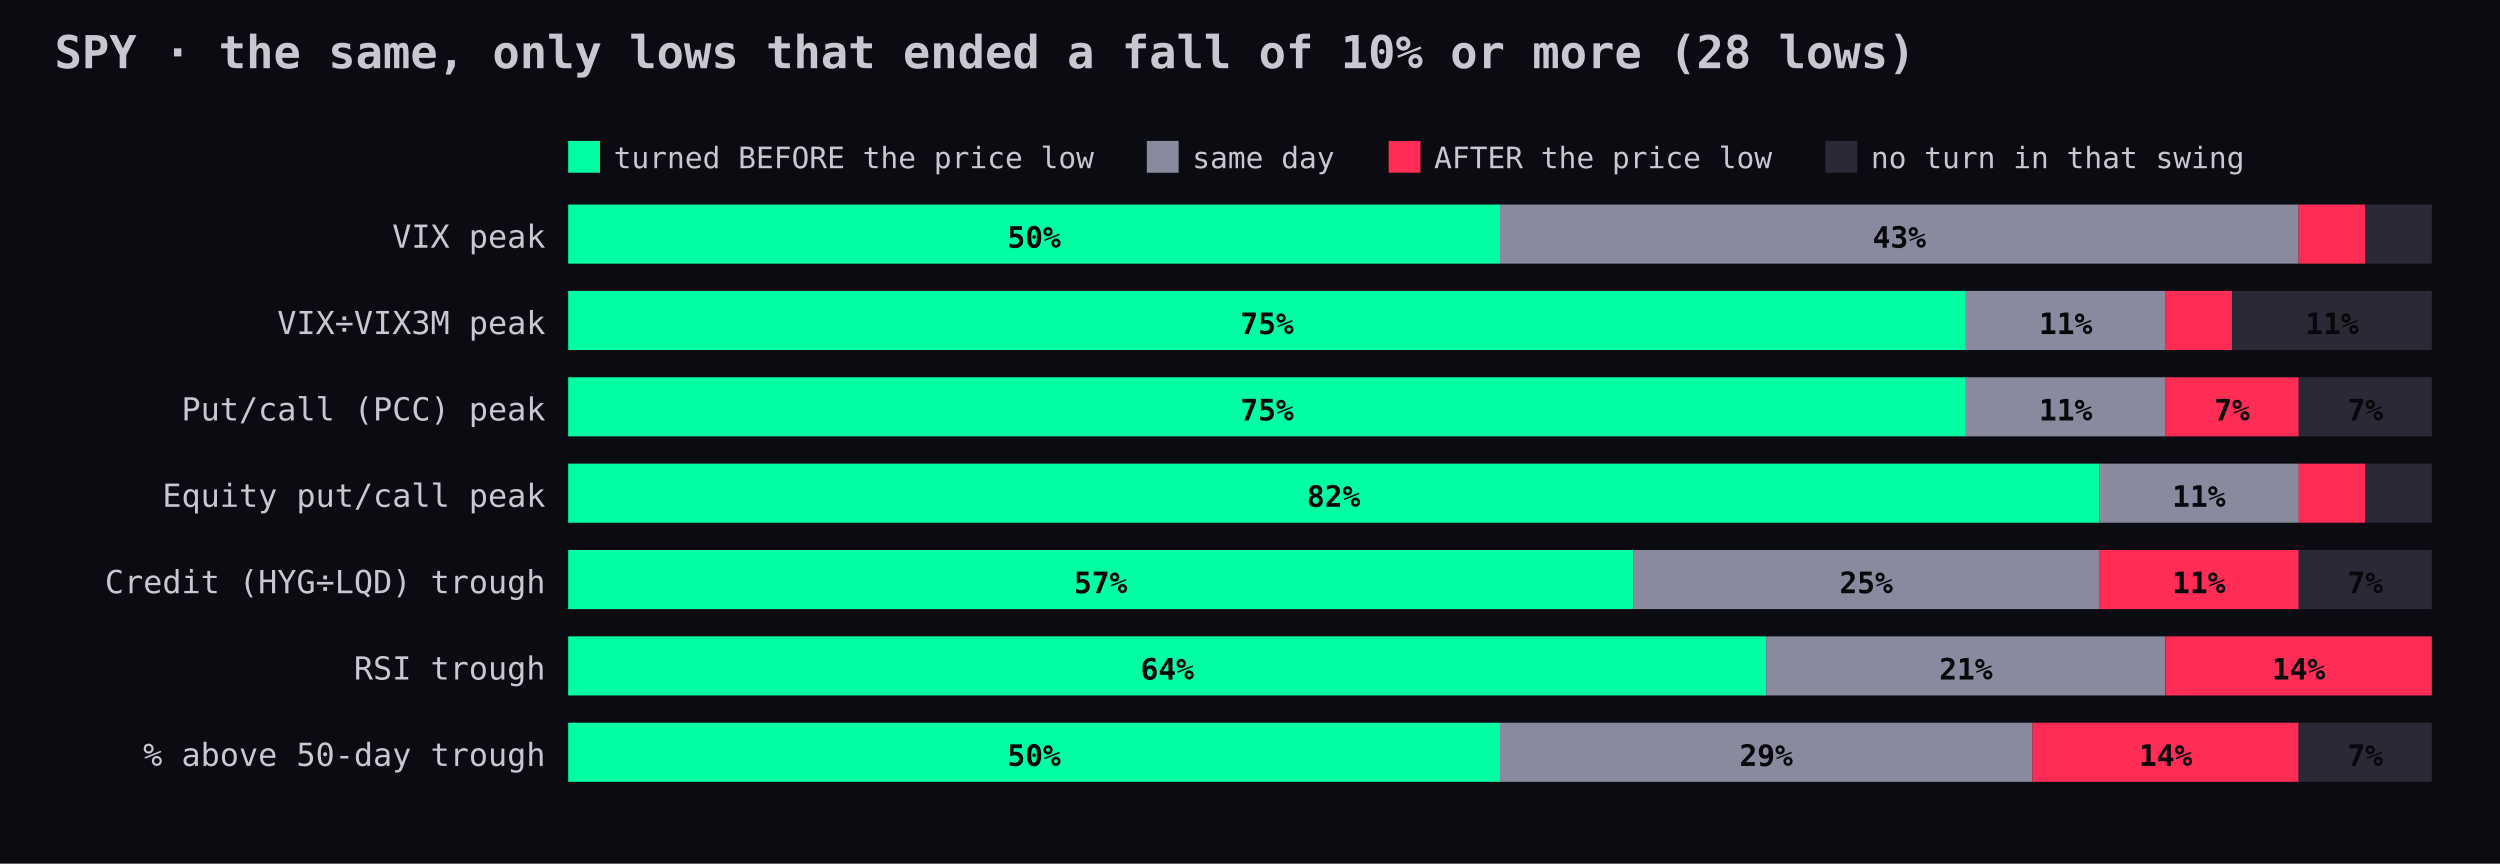
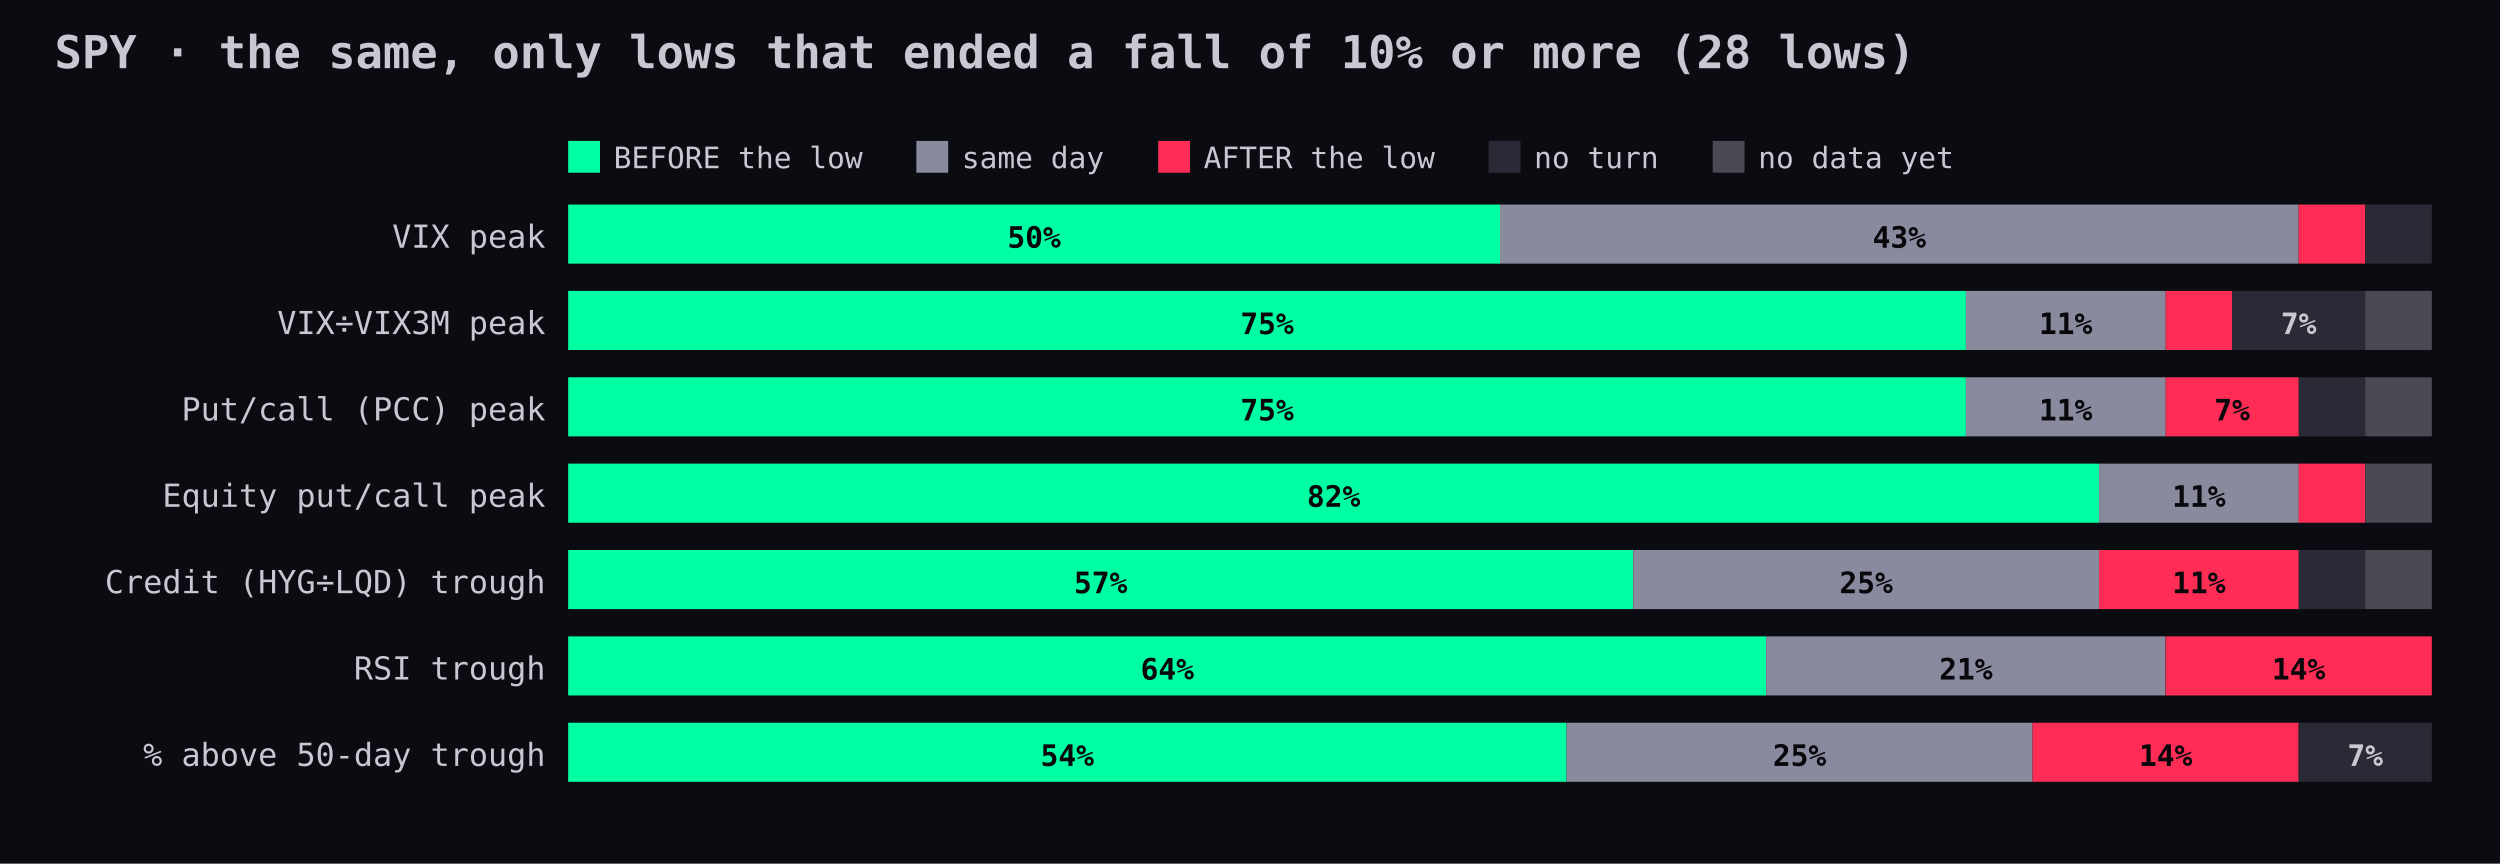
<svg xmlns="http://www.w3.org/2000/svg" viewBox="0 0 1100 380" width="1100" height="380" font-family="ui-monospace,Menlo,monospace">
  <rect width="1100" height="380" fill="#0B0B12" />
  <text x="24" y="30" fill="#C8C8D2" font-size="20" font-weight="600">SPY · the same, only lows that ended a fall of 10% or more (28 lows)</text>
  <rect x="250" y="62" width="14" height="14" fill="#00FFA3" />
-   <text x="270" y="74" fill="#C8C8D2" font-size="13">turned BEFORE the price low</text>
-   <rect x="504.6" y="62" width="14" height="14" fill="#8A8A9E" />
-   <text x="524.6" y="74" fill="#C8C8D2" font-size="13">same day</text>
-   <rect x="611" y="62" width="14" height="14" fill="#FF2D55" />
-   <text x="631" y="74" fill="#C8C8D2" font-size="13">AFTER the price low</text>
-   <rect x="803.2" y="62" width="14" height="14" fill="#2A2A36" />
-   <text x="823.2" y="74" fill="#C8C8D2" font-size="13">no turn in that swing</text>
+   <text x="270" y="74" fill="#C8C8D2" font-size="13">BEFORE the low</text>
+   <rect x="403.2" y="62" width="14" height="14" fill="#8A8A9E" />
+   <text x="423.2" y="74" fill="#C8C8D2" font-size="13">same day</text>
+   <rect x="509.6" y="62" width="14" height="14" fill="#FF2D55" />
+   <text x="529.6" y="74" fill="#C8C8D2" font-size="13">AFTER the low</text>
+   <rect x="655" y="62" width="14" height="14" fill="#2A2A36" />
+   <text x="675" y="74" fill="#C8C8D2" font-size="13">no turn</text>
+   <rect x="753.6" y="62" width="14" height="14" fill="#4A4A54" />
+   <text x="773.6" y="74" fill="#C8C8D2" font-size="13">no data yet</text>
  <text x="240" y="109" fill="#C8C8D2" font-size="14" text-anchor="end">VIX peak</text>
  <rect x="250" y="90" width="410" height="26" fill="#00FFA3" />
  <text x="455" y="109" fill="#07070C" font-size="13" font-weight="700" text-anchor="middle">50%</text>
  <rect x="660" y="90" width="351.4" height="26" fill="#8A8A9E" />
  <text x="835.7" y="109" fill="#07070C" font-size="13" font-weight="700" text-anchor="middle">43%</text>
  <rect x="1011.4" y="90" width="29.3" height="26" fill="#FF2D55" />
  <rect x="1040.7" y="90" width="29.3" height="26" fill="#2A2A36" />
  <text x="240" y="147" fill="#C8C8D2" font-size="14" text-anchor="end">VIX÷VIX3M peak</text>
  <rect x="250" y="128" width="615" height="26" fill="#00FFA3" />
  <text x="557.5" y="147" fill="#07070C" font-size="13" font-weight="700" text-anchor="middle">75%</text>
  <rect x="865" y="128" width="87.9" height="26" fill="#8A8A9E" />
  <text x="908.9" y="147" fill="#07070C" font-size="13" font-weight="700" text-anchor="middle">11%</text>
  <rect x="952.9" y="128" width="29.3" height="26" fill="#FF2D55" />
-   <rect x="982.1" y="128" width="87.9" height="26" fill="#2A2A36" />
-   <text x="1026.1" y="147" fill="#07070C" font-size="13" font-weight="700" text-anchor="middle">11%</text>
+   <rect x="982.1" y="128" width="58.6" height="26" fill="#2A2A36" />
+   <text x="1011.4" y="147" fill="#C8C8D2" font-size="13" font-weight="700" text-anchor="middle">7%</text>
+   <rect x="1040.7" y="128" width="29.3" height="26" fill="#4A4A54" />
  <text x="240" y="185" fill="#C8C8D2" font-size="14" text-anchor="end">Put/call (PCC) peak</text>
  <rect x="250" y="166" width="615" height="26" fill="#00FFA3" />
  <text x="557.5" y="185" fill="#07070C" font-size="13" font-weight="700" text-anchor="middle">75%</text>
  <rect x="865" y="166" width="87.9" height="26" fill="#8A8A9E" />
  <text x="908.9" y="185" fill="#07070C" font-size="13" font-weight="700" text-anchor="middle">11%</text>
  <rect x="952.9" y="166" width="58.6" height="26" fill="#FF2D55" />
  <text x="982.1" y="185" fill="#07070C" font-size="13" font-weight="700" text-anchor="middle">7%</text>
-   <rect x="1011.4" y="166" width="58.6" height="26" fill="#2A2A36" />
-   <text x="1040.7" y="185" fill="#07070C" font-size="13" font-weight="700" text-anchor="middle">7%</text>
+   <rect x="1011.4" y="166" width="29.3" height="26" fill="#2A2A36" />
+   <rect x="1040.7" y="166" width="29.3" height="26" fill="#4A4A54" />
  <text x="240" y="223" fill="#C8C8D2" font-size="14" text-anchor="end">Equity put/call peak</text>
  <rect x="250" y="204" width="673.6" height="26" fill="#00FFA3" />
  <text x="586.8" y="223" fill="#07070C" font-size="13" font-weight="700" text-anchor="middle">82%</text>
  <rect x="923.6" y="204" width="87.9" height="26" fill="#8A8A9E" />
  <text x="967.5" y="223" fill="#07070C" font-size="13" font-weight="700" text-anchor="middle">11%</text>
  <rect x="1011.4" y="204" width="29.3" height="26" fill="#FF2D55" />
-   <rect x="1040.7" y="204" width="29.3" height="26" fill="#2A2A36" />
+   <rect x="1040.7" y="204" width="29.3" height="26" fill="#4A4A54" />
  <text x="240" y="261" fill="#C8C8D2" font-size="14" text-anchor="end">Credit (HYG÷LQD) trough</text>
  <rect x="250" y="242" width="468.6" height="26" fill="#00FFA3" />
  <text x="484.3" y="261" fill="#07070C" font-size="13" font-weight="700" text-anchor="middle">57%</text>
  <rect x="718.6" y="242" width="205" height="26" fill="#8A8A9E" />
  <text x="821.1" y="261" fill="#07070C" font-size="13" font-weight="700" text-anchor="middle">25%</text>
  <rect x="923.6" y="242" width="87.9" height="26" fill="#FF2D55" />
  <text x="967.5" y="261" fill="#07070C" font-size="13" font-weight="700" text-anchor="middle">11%</text>
-   <rect x="1011.4" y="242" width="58.6" height="26" fill="#2A2A36" />
-   <text x="1040.7" y="261" fill="#07070C" font-size="13" font-weight="700" text-anchor="middle">7%</text>
+   <rect x="1011.4" y="242" width="29.3" height="26" fill="#2A2A36" />
+   <rect x="1040.7" y="242" width="29.3" height="26" fill="#4A4A54" />
  <text x="240" y="299" fill="#C8C8D2" font-size="14" text-anchor="end">RSI trough</text>
  <rect x="250" y="280" width="527.1" height="26" fill="#00FFA3" />
  <text x="513.6" y="299" fill="#07070C" font-size="13" font-weight="700" text-anchor="middle">64%</text>
  <rect x="777.1" y="280" width="175.7" height="26" fill="#8A8A9E" />
  <text x="865" y="299" fill="#07070C" font-size="13" font-weight="700" text-anchor="middle">21%</text>
  <rect x="952.9" y="280" width="117.1" height="26" fill="#FF2D55" />
  <text x="1011.4" y="299" fill="#07070C" font-size="13" font-weight="700" text-anchor="middle">14%</text>
  <text x="240" y="337" fill="#C8C8D2" font-size="14" text-anchor="end">% above 50-day trough</text>
-   <rect x="250" y="318" width="410" height="26" fill="#00FFA3" />
-   <text x="455" y="337" fill="#07070C" font-size="13" font-weight="700" text-anchor="middle">50%</text>
-   <rect x="660" y="318" width="234.3" height="26" fill="#8A8A9E" />
-   <text x="777.1" y="337" fill="#07070C" font-size="13" font-weight="700" text-anchor="middle">29%</text>
+   <rect x="250" y="318" width="439.3" height="26" fill="#00FFA3" />
+   <text x="469.6" y="337" fill="#07070C" font-size="13" font-weight="700" text-anchor="middle">54%</text>
+   <rect x="689.3" y="318" width="205" height="26" fill="#8A8A9E" />
+   <text x="791.8" y="337" fill="#07070C" font-size="13" font-weight="700" text-anchor="middle">25%</text>
  <rect x="894.3" y="318" width="117.1" height="26" fill="#FF2D55" />
  <text x="952.9" y="337" fill="#07070C" font-size="13" font-weight="700" text-anchor="middle">14%</text>
  <rect x="1011.4" y="318" width="58.6" height="26" fill="#2A2A36" />
-   <text x="1040.7" y="337" fill="#07070C" font-size="13" font-weight="700" text-anchor="middle">7%</text>
+   <text x="1040.7" y="337" fill="#C8C8D2" font-size="13" font-weight="700" text-anchor="middle">7%</text>
</svg>
